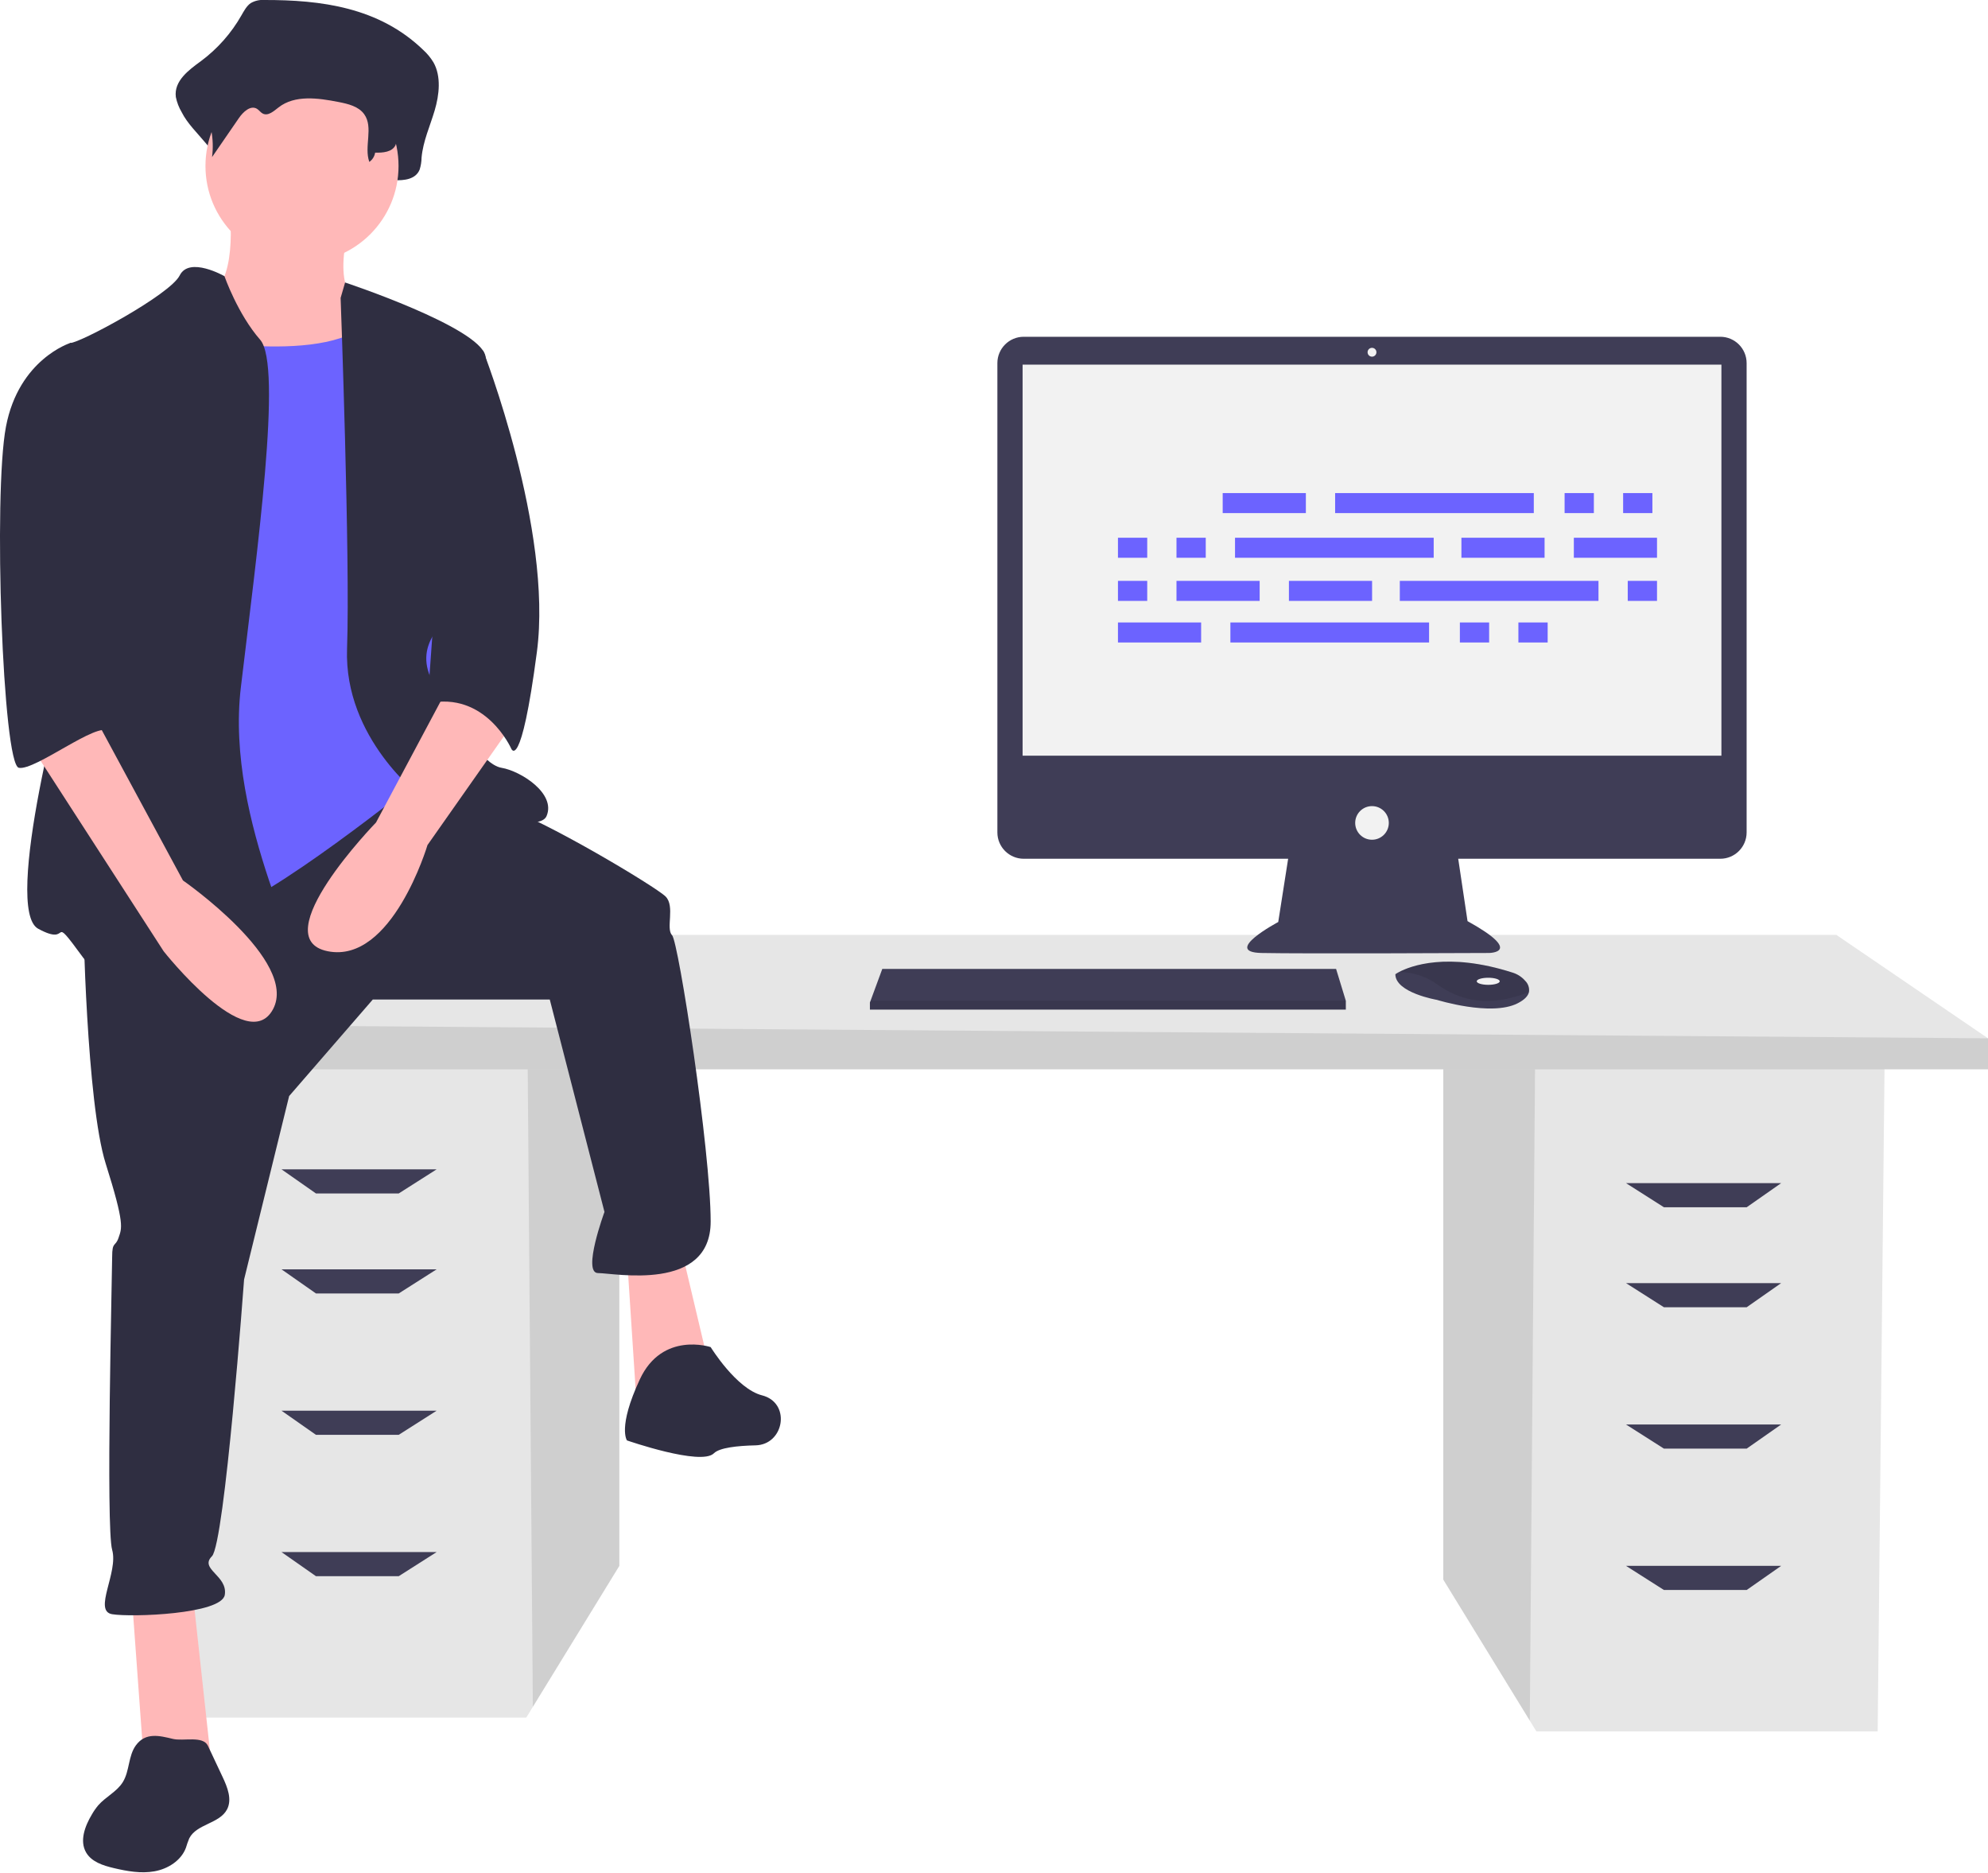
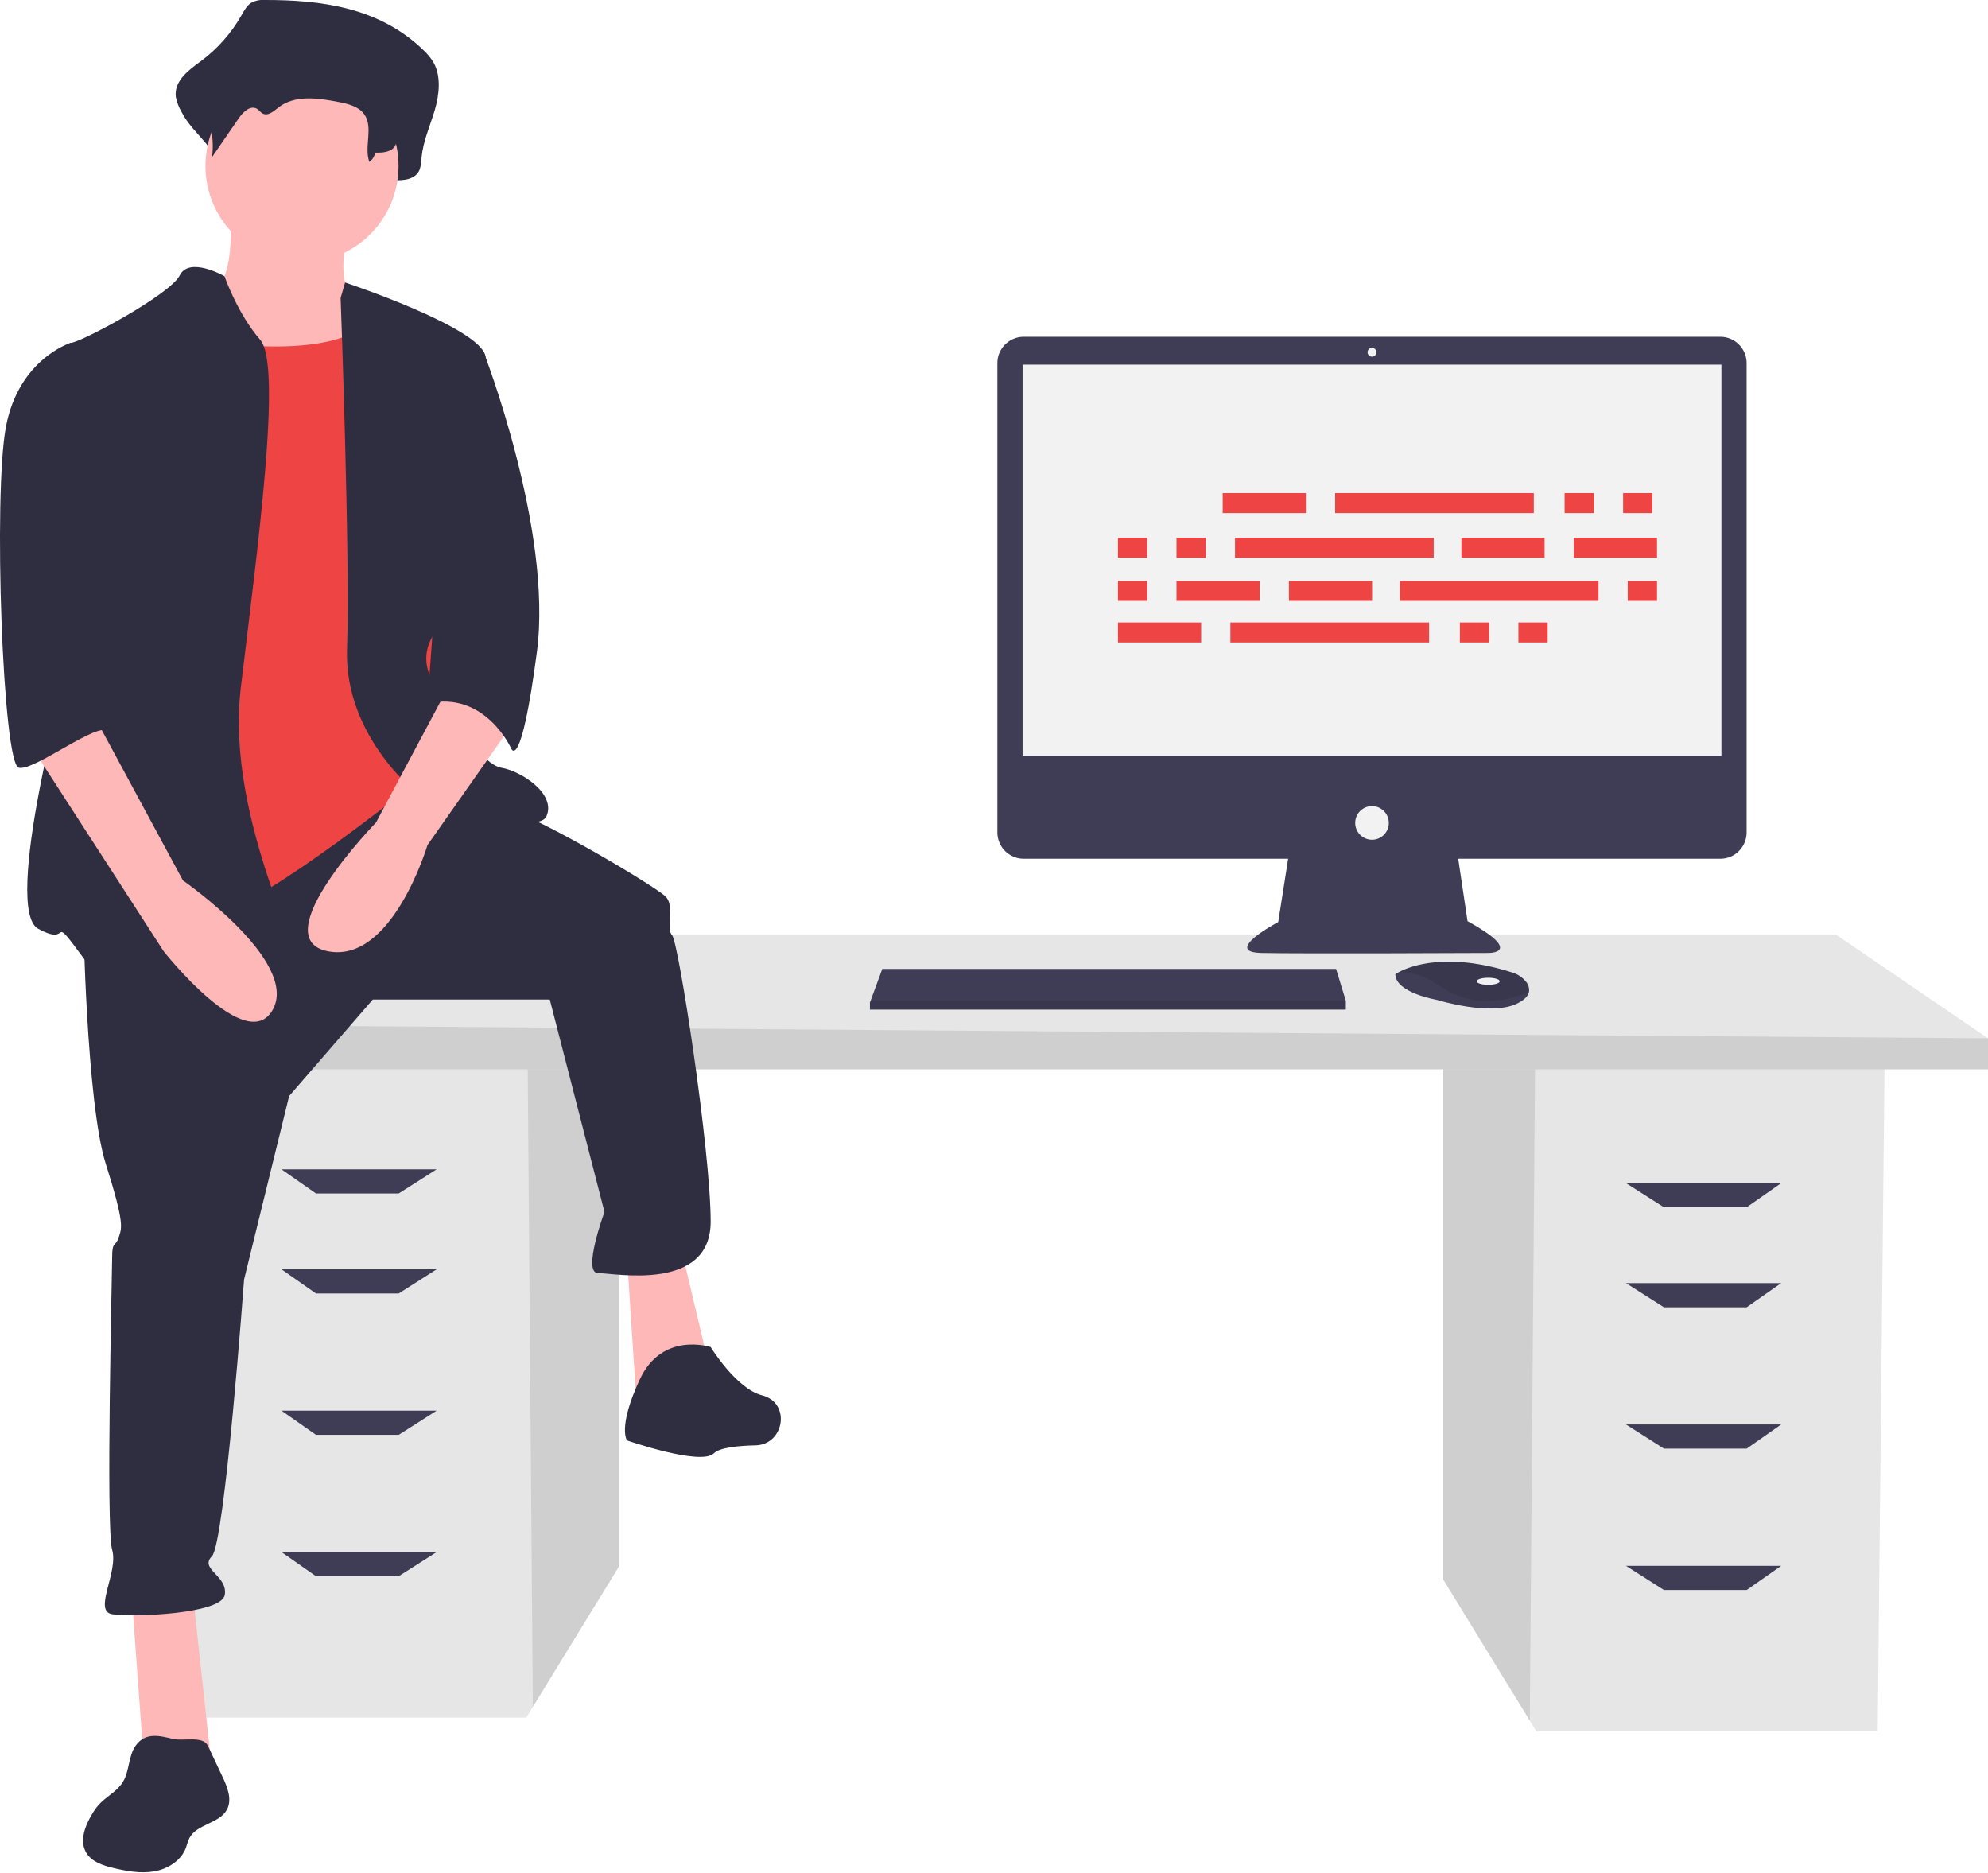
<svg xmlns="http://www.w3.org/2000/svg" id="b52d7e2d-d80f-4111-b6ed-d15502ee1edd" data-name="Layer 1" width="711.188" height="669.683" viewBox="0 0 711.188 669.683">
  <polygon points="516.326 380.018 516.326 565.013 547.27 615.443 549.625 619.279 671.722 619.279 674.189 380.018 516.326 380.018" fill="#e6e6e6" />
  <polygon points="516.326 380.018 516.326 565.013 547.27 615.443 549.169 380.018 516.326 380.018" opacity="0.1" />
  <polygon points="221.566 375.084 221.566 560.08 190.622 610.51 188.267 614.345 66.17 614.345 63.703 375.084 221.566 375.084" fill="#e6e6e6" />
  <polygon points="221.566 375.084 221.566 560.08 190.622 610.51 188.723 375.084 221.566 375.084" opacity="0.1" />
  <polygon points="711.188 371.385 711.188 382.484 47.67 382.484 47.67 366.451 109.335 334.385 656.923 334.385 711.188 371.385" fill="#e6e6e6" />
  <polygon points="711.188 371.385 711.188 382.484 47.67 382.484 47.67 366.451 711.188 371.385" opacity="0.1" />
  <polygon points="142.635 426.883 113.035 426.883 100.702 418.25 156.201 418.25 142.635 426.883" fill="#3f3d56" />
  <polygon points="142.635 462.649 113.035 462.649 100.702 454.016 156.201 454.016 142.635 462.649" fill="#3f3d56" />
  <polygon points="142.635 513.215 113.035 513.215 100.702 504.581 156.201 504.581 142.635 513.215" fill="#3f3d56" />
  <polygon points="142.635 563.78 113.035 563.78 100.702 555.147 156.201 555.147 142.635 563.78" fill="#3f3d56" />
  <polygon points="595.257 431.816 624.857 431.816 637.19 423.183 581.691 423.183 595.257 431.816" fill="#3f3d56" />
  <polygon points="595.257 467.582 624.857 467.582 637.19 458.949 581.691 458.949 595.257 467.582" fill="#3f3d56" />
  <polygon points="595.257 518.148 624.857 518.148 637.19 509.515 581.691 509.515 595.257 518.148" fill="#3f3d56" />
  <polygon points="595.257 568.713 624.857 568.713 637.19 560.08 581.691 560.08 595.257 568.713" fill="#3f3d56" />
  <path d="M859.82,235.615H610.634a9.423,9.423,0,0,0-9.424,9.424V412.897a9.423,9.423,0,0,0,9.424,9.424h94.593l-3.544,22.626s-20.253,10.759-6.013,11.076,81.328,0,81.328,0,12.974,0-7.595-11.392l-3.334-22.31h93.75a9.423,9.423,0,0,0,9.424-9.424V245.039A9.423,9.423,0,0,0,859.82,235.615Z" transform="translate(-244.406 -115.1587)" fill="#3f3d56" />
  <rect x="365.823" y="130.424" width="249.996" height="139.871" fill="#f2f2f2" />
  <circle cx="490.821" cy="125.994" r="1.582" fill="#f2f2f2" />
  <circle cx="490.821" cy="294.346" r="6.013" fill="#f2f2f2" />
  <polygon points="481.452 357.952 481.452 361.117 311.202 361.117 311.202 358.585 311.436 357.952 315.632 346.56 477.971 346.56 481.452 357.952" fill="#3f3d56" />
  <path d="M791.376,470.013c-.31,1.326-1.481,2.725-4.127,4.047-9.493,4.747-28.797-1.266-28.797-1.266s-14.873-2.532-14.873-9.177a11.866,11.866,0,0,1,1.304-.775c3.991-2.112,17.225-7.322,40.691.221a9.786,9.786,0,0,1,4.46,2.923A4.667,4.667,0,0,1,791.376,470.013Z" transform="translate(-244.406 -115.1587)" fill="#3f3d56" />
  <path d="M791.376,470.013c-11.62,4.452-21.977,4.785-32.607-2.598a23.343,23.343,0,0,0-13.886-4.573c3.991-2.112,17.225-7.322,40.691.221a9.786,9.786,0,0,1,4.46,2.923A4.667,4.667,0,0,1,791.376,470.013Z" transform="translate(-244.406 -115.1587)" opacity="0.1" />
  <ellipse cx="532.4" cy="350.99" rx="4.114" ry="1.266" fill="#f2f2f2" />
  <polygon points="481.452 357.952 481.452 361.117 311.202 361.117 311.202 358.585 311.436 357.952 481.452 357.952" opacity="0.1" />
  <path d="M339.068,115.159a8.554,8.554,0,0,0-4.961,1.108c-1.476,1.011-2.406,2.782-3.356,4.429a52.986,52.986,0,0,1-14.434,16.305c-4.289,3.142-9.742,7.06-9.008,12.853a17.372,17.372,0,0,0,2.091,5.426c3.957,7.987,14.754,14.159,13.692,23.273,3.931-6.581-1.327-9.835,2.604-16.416,1.872-3.134,5.124-6.672,7.951-4.704.946.659,1.568,1.841,2.553,2.419,2.351,1.38,4.853-1.258,6.934-3.126,7.177-6.443,17.383-4.755,26.314-2.747,4.216.948,8.847,2.191,11.34,6.221,3.277,5.298-3.113,11.02-4.728,17.01a3.264,3.264,0,0,0,3.503,4.062c2.68-.264,5.854-.481,6.013-1.657,3.372.12,7.503-.262,8.947-3.772a14.762,14.762,0,0,0,.693-4.293c.53-5.897,3.033-11.277,4.691-16.89s2.379-12.191-.419-17.167a19.864,19.864,0,0,0-3.666-4.456C379.94,117.67,359.063,115.136,339.068,115.159Z" transform="translate(-244.406 -115.1587)" fill="#2f2e41" />
  <path d="M326.544,190.064s3.453,28.778-9.209,31.081,11.511,41.441,11.511,41.441l57.557,6.907-13.814-46.045s-9.209-3.453-3.453-26.476S326.544,190.064,326.544,190.064Z" transform="translate(-244.406 -115.1587)" fill="#ffb8b8" />
  <polygon points="47.028 569.318 51.633 632.631 75.806 632.631 68.9 569.318 47.028 569.318" fill="#ffb8b8" />
  <polygon points="224.303 449.6 227.756 502.552 254.233 491.041 243.872 447.298 224.303 449.6" fill="#ffb8b8" />
  <path d="M274.167,442.738s1.151,66.766,8.058,88.637,5.756,23.023,4.605,26.476-2.302,1.151-2.302,6.907-2.302,96.695,0,104.753-6.907,21.872,0,23.023,39.139,0,40.29-6.907-9.209-9.209-4.605-13.814,11.511-98.998,11.511-98.998l16.116-65.615,29.93-34.534H441.082l19.569,75.975s-8.058,21.872-2.302,21.872,40.29,6.907,40.29-18.418S487.127,451.947,484.825,449.645s1.151-10.36-2.302-13.814-43.743-27.627-58.708-32.232S387.857,393.515,387.857,393.515Z" transform="translate(-244.406 -115.1587)" fill="#2f2e41" />
  <path d="M498.639,596.991s-17.267-5.756-25.325,11.511-4.605,21.872-4.605,21.872,26.476,9.209,31.081,4.605c2.003-2.003,8.365-2.699,14.913-2.846,9.973-.224,12.626-14.333,3.207-17.619q-.421-.147-.853-.255C507.848,611.955,498.639,596.991,498.639,596.991Z" transform="translate(-244.406 -115.1587)" fill="#2f2e41" />
  <circle cx="108.038" cy="59.365" r="34.534" fill="#ffb8b8" />
-   <path d="M307.55,235.534s56.406,11.511,70.219-6.907,19.569,51.801,19.569,51.801l6.907,73.673-10.36,40.29s-54.103,43.743-71.37,47.197-43.743,5.756-43.743,5.756,8.058-127.776,8.058-130.078S307.55,235.534,307.55,235.534Z" transform="translate(-244.406 -115.1587)" fill="#6c63ff" />
+   <path d="M307.55,235.534s56.406,11.511,70.219-6.907,19.569,51.801,19.569,51.801l6.907,73.673-10.36,40.29s-54.103,43.743-71.37,47.197-43.743,5.756-43.743,5.756,8.058-127.776,8.058-130.078S307.55,235.534,307.55,235.534Z" transform="translate(-244.406 -115.1587)" fill="#ef4444" />
  <path d="M324.704,213.945s-12.55-7.189-16.003-.282S273.016,237.836,269.562,237.836s6.907,95.544,2.302,107.056S245.389,440.436,258.051,447.343s3.453-6.907,16.116,10.36,74.824,17.267,78.277,10.36-27.627-58.708-21.872-107.056,14.965-115.114,6.907-124.323S324.704,213.945,324.704,213.945Z" transform="translate(-244.406 -115.1587)" fill="#2f2e41" />
  <path d="M366.258,221.72l1.603-5.518s47.895,15.878,50.198,26.238,1.151,82.882-6.907,88.637-19.569,14.965-11.511,28.778,17.267,28.778,24.174,29.93,19.569,9.209,16.116,17.267-44.894-6.907-44.894-6.907-27.627-20.72-26.476-52.952S366.258,221.72,366.258,221.72Z" transform="translate(-244.406 -115.1587)" fill="#2f2e41" />
  <path d="M406.548,357.554l-27.627,51.801s-40.29,41.441-17.267,46.045,35.685-37.987,35.685-37.987l29.93-42.592Z" transform="translate(-244.406 -115.1587)" fill="#ffb8b8" />
  <path d="M340.75,124.195a7.838,7.838,0,0,0-4.039.783,9.413,9.413,0,0,0-2.732,3.131,39.773,39.773,0,0,1-11.75,11.524c-3.491,2.221-7.93,4.99-7.333,9.084a11.359,11.359,0,0,0,1.702,3.835,30.163,30.163,0,0,1,3.665,18.801l9.6-13.954c1.524-2.215,4.171-4.715,6.472-3.324.77.466,1.276,1.301,2.078,1.71,1.914.975,3.95-.889,5.644-2.21,5.842-4.554,14.15-3.361,21.421-1.942,3.432.67,7.202,1.549,9.231,4.397,3.372,4.733-.149,11.572,1.819,17.04a5.023,5.023,0,0,0,2.079-3.317c2.745.085,6.107-.185,7.283-2.666a9.188,9.188,0,0,0,.564-3.034c.432-4.168,2.469-7.971,3.819-11.938s1.937-8.616-.341-12.133a14.681,14.681,0,0,0-2.984-3.149C374.022,125.97,357.027,124.178,340.75,124.195Z" transform="translate(-244.406 -115.1587)" fill="#2f2e41" />
  <path d="M406.548,237.836l10.725,2.847s24.96,63.919,19.204,107.662-9.209,34.534-9.209,34.534-9.209-20.72-29.93-16.116Z" transform="translate(-244.406 -115.1587)" fill="#2f2e41" />
  <path d="M293.029,739.422c-2.776,3.772-2.219,9.165-4.678,13.151-2.131,3.455-6.148,5.267-8.814,8.329a22.326,22.326,0,0,0-2.266,3.26c-2.473,4.143-4.483,9.452-2.048,13.616,1.959,3.35,6.078,4.66,9.855,5.552,4.774,1.128,9.734,2.031,14.564,1.169s9.549-3.819,11.271-8.412a32.5,32.5,0,0,1,1.205-3.401c2.617-5.153,10.827-5.209,13.506-10.33,1.875-3.584.151-7.916-1.571-11.576l-5.261-11.177c-1.746-3.709-8.824-1.576-12.513-2.465C301.465,735.978,296.491,734.701,293.029,739.422Z" transform="translate(-244.406 -115.1587)" fill="#2f2e41" />
  <path d="M254.598,380.577l48.348,74.824s29.93,37.987,39.139,20.72-32.232-46.045-32.232-46.045L278.772,372.519Z" transform="translate(-244.406 -115.1587)" fill="#ffb8b8" />
  <path d="M278.772,240.138,269.562,237.836s-18.418,5.756-23.023,29.93-1.151,120.869,4.605,122.02,28.427-16.837,32.056-13.023-7.882-15.756-4.429-26.116S278.772,240.138,278.772,240.138Z" transform="translate(-244.406 -115.1587)" fill="#2f2e41" />
  <g id="f3c2397c-d780-4cc6-97d8-1503d8277a2c" data-name="Group 13">
-     <rect id="ad41612f-86f7-46b2-a964-3a5da7bcf3cf" data-name="Rectangle 55" x="437.407" y="176.363" width="29.752" height="7.163" fill="#6c63ff" />
-     <rect id="b9a0b375-cc2a-4c59-8850-661af54e4f62" data-name="Rectangle 56" x="559.722" y="176.363" width="10.468" height="7.163" fill="#6c63ff" />
-     <rect id="e174c2ab-9bc5-41ec-b37c-b06fbf8a9878" data-name="Rectangle 57" x="580.659" y="176.363" width="10.468" height="7.163" fill="#6c63ff" />
-     <rect id="ba2479ac-4c7d-43b4-a028-73b1e20e4002" data-name="Rectangle 58" x="477.628" y="176.363" width="71.075" height="7.163" fill="#6c63ff" />
-     <rect id="ac60ef86-00f2-480b-8171-28b6fdfc1958" data-name="Rectangle 59" x="399.941" y="222.644" width="29.752" height="7.163" fill="#6c63ff" />
-     <rect id="b3d8298d-cd65-487a-8b19-4cee946356e7" data-name="Rectangle 60" x="522.256" y="222.644" width="10.468" height="7.163" fill="#6c63ff" />
-     <rect id="ed27f15f-f0c4-4569-8330-a6688f8e356c" data-name="Rectangle 61" x="543.193" y="222.644" width="10.468" height="7.163" fill="#6c63ff" />
-     <rect id="f685c005-adaf-4d60-acda-005b037d82a6" data-name="Rectangle 62" x="440.162" y="222.644" width="71.075" height="7.163" fill="#6c63ff" />
-     <rect id="eca7c7fc-83f8-48ca-a588-6606db47af3f" data-name="Rectangle 63" x="522.807" y="192.341" width="29.752" height="7.163" fill="#6c63ff" />
-     <rect id="a71b5b2f-f8b9-481d-a301-5e3357e5fe42" data-name="Rectangle 64" x="563.028" y="192.341" width="29.752" height="7.163" fill="#6c63ff" />
-     <rect id="abb3a25a-f854-41fc-8391-e6ad9fbe2417" data-name="Rectangle 66" x="399.941" y="192.341" width="10.468" height="7.163" fill="#6c63ff" />
-     <rect id="add2b425-b775-4eb5-9c25-8c4c14f957c9" data-name="Rectangle 67" x="420.878" y="192.341" width="10.468" height="7.163" fill="#6c63ff" />
-     <rect id="b7159612-3b84-4b0b-a885-612eaab04c06" data-name="Rectangle 68" x="441.815" y="192.341" width="71.075" height="7.163" fill="#6c63ff" />
-     <rect id="edfc7301-4de5-47dc-80e2-1ae2da982d6d" data-name="Rectangle 69" x="461.099" y="207.768" width="29.752" height="7.163" fill="#6c63ff" />
-     <rect id="e1009f91-6275-4375-80fa-0d778e331fdc" data-name="Rectangle 70" x="420.878" y="207.768" width="29.752" height="7.163" fill="#6c63ff" />
-     <rect id="a060fb9f-1f1a-4862-9a69-16dd49199e18" data-name="Rectangle 71" x="399.941" y="207.768" width="10.468" height="7.163" fill="#6c63ff" />
-     <rect id="b6754d5f-104f-449c-b9a9-cf9ac82bf5fe" data-name="Rectangle 73" x="582.312" y="207.768" width="10.468" height="7.163" fill="#6c63ff" />
-     <rect id="e6ed1ccd-2cfd-450f-a339-07df3a1ee6bb" data-name="Rectangle 74" x="500.768" y="207.768" width="71.075" height="7.163" fill="#6c63ff" />
+     <rect id="ad41612f-86f7-46b2-a964-3a5da7bcf3cf" data-name="Rectangle 55" x="437.407" y="176.363" width="29.752" height="7.163" fill="#ef4444" />
+     <rect id="b9a0b375-cc2a-4c59-8850-661af54e4f62" data-name="Rectangle 56" x="559.722" y="176.363" width="10.468" height="7.163" fill="#ef4444" />
+     <rect id="e174c2ab-9bc5-41ec-b37c-b06fbf8a9878" data-name="Rectangle 57" x="580.659" y="176.363" width="10.468" height="7.163" fill="#ef4444" />
+     <rect id="ba2479ac-4c7d-43b4-a028-73b1e20e4002" data-name="Rectangle 58" x="477.628" y="176.363" width="71.075" height="7.163" fill="#ef4444" />
+     <rect id="ac60ef86-00f2-480b-8171-28b6fdfc1958" data-name="Rectangle 59" x="399.941" y="222.644" width="29.752" height="7.163" fill="#ef4444" />
+     <rect id="b3d8298d-cd65-487a-8b19-4cee946356e7" data-name="Rectangle 60" x="522.256" y="222.644" width="10.468" height="7.163" fill="#ef4444" />
+     <rect id="ed27f15f-f0c4-4569-8330-a6688f8e356c" data-name="Rectangle 61" x="543.193" y="222.644" width="10.468" height="7.163" fill="#ef4444" />
+     <rect id="f685c005-adaf-4d60-acda-005b037d82a6" data-name="Rectangle 62" x="440.162" y="222.644" width="71.075" height="7.163" fill="#ef4444" />
+     <rect id="eca7c7fc-83f8-48ca-a588-6606db47af3f" data-name="Rectangle 63" x="522.807" y="192.341" width="29.752" height="7.163" fill="#ef4444" />
+     <rect id="a71b5b2f-f8b9-481d-a301-5e3357e5fe42" data-name="Rectangle 64" x="563.028" y="192.341" width="29.752" height="7.163" fill="#ef4444" />
+     <rect id="abb3a25a-f854-41fc-8391-e6ad9fbe2417" data-name="Rectangle 66" x="399.941" y="192.341" width="10.468" height="7.163" fill="#ef4444" />
+     <rect id="add2b425-b775-4eb5-9c25-8c4c14f957c9" data-name="Rectangle 67" x="420.878" y="192.341" width="10.468" height="7.163" fill="#ef4444" />
+     <rect id="b7159612-3b84-4b0b-a885-612eaab04c06" data-name="Rectangle 68" x="441.815" y="192.341" width="71.075" height="7.163" fill="#ef4444" />
+     <rect id="edfc7301-4de5-47dc-80e2-1ae2da982d6d" data-name="Rectangle 69" x="461.099" y="207.768" width="29.752" height="7.163" fill="#ef4444" />
+     <rect id="e1009f91-6275-4375-80fa-0d778e331fdc" data-name="Rectangle 70" x="420.878" y="207.768" width="29.752" height="7.163" fill="#ef4444" />
+     <rect id="a060fb9f-1f1a-4862-9a69-16dd49199e18" data-name="Rectangle 71" x="399.941" y="207.768" width="10.468" height="7.163" fill="#ef4444" />
+     <rect id="b6754d5f-104f-449c-b9a9-cf9ac82bf5fe" data-name="Rectangle 73" x="582.312" y="207.768" width="10.468" height="7.163" fill="#ef4444" />
+     <rect id="e6ed1ccd-2cfd-450f-a339-07df3a1ee6bb" data-name="Rectangle 74" x="500.768" y="207.768" width="71.075" height="7.163" fill="#ef4444" />
  </g>
</svg>
